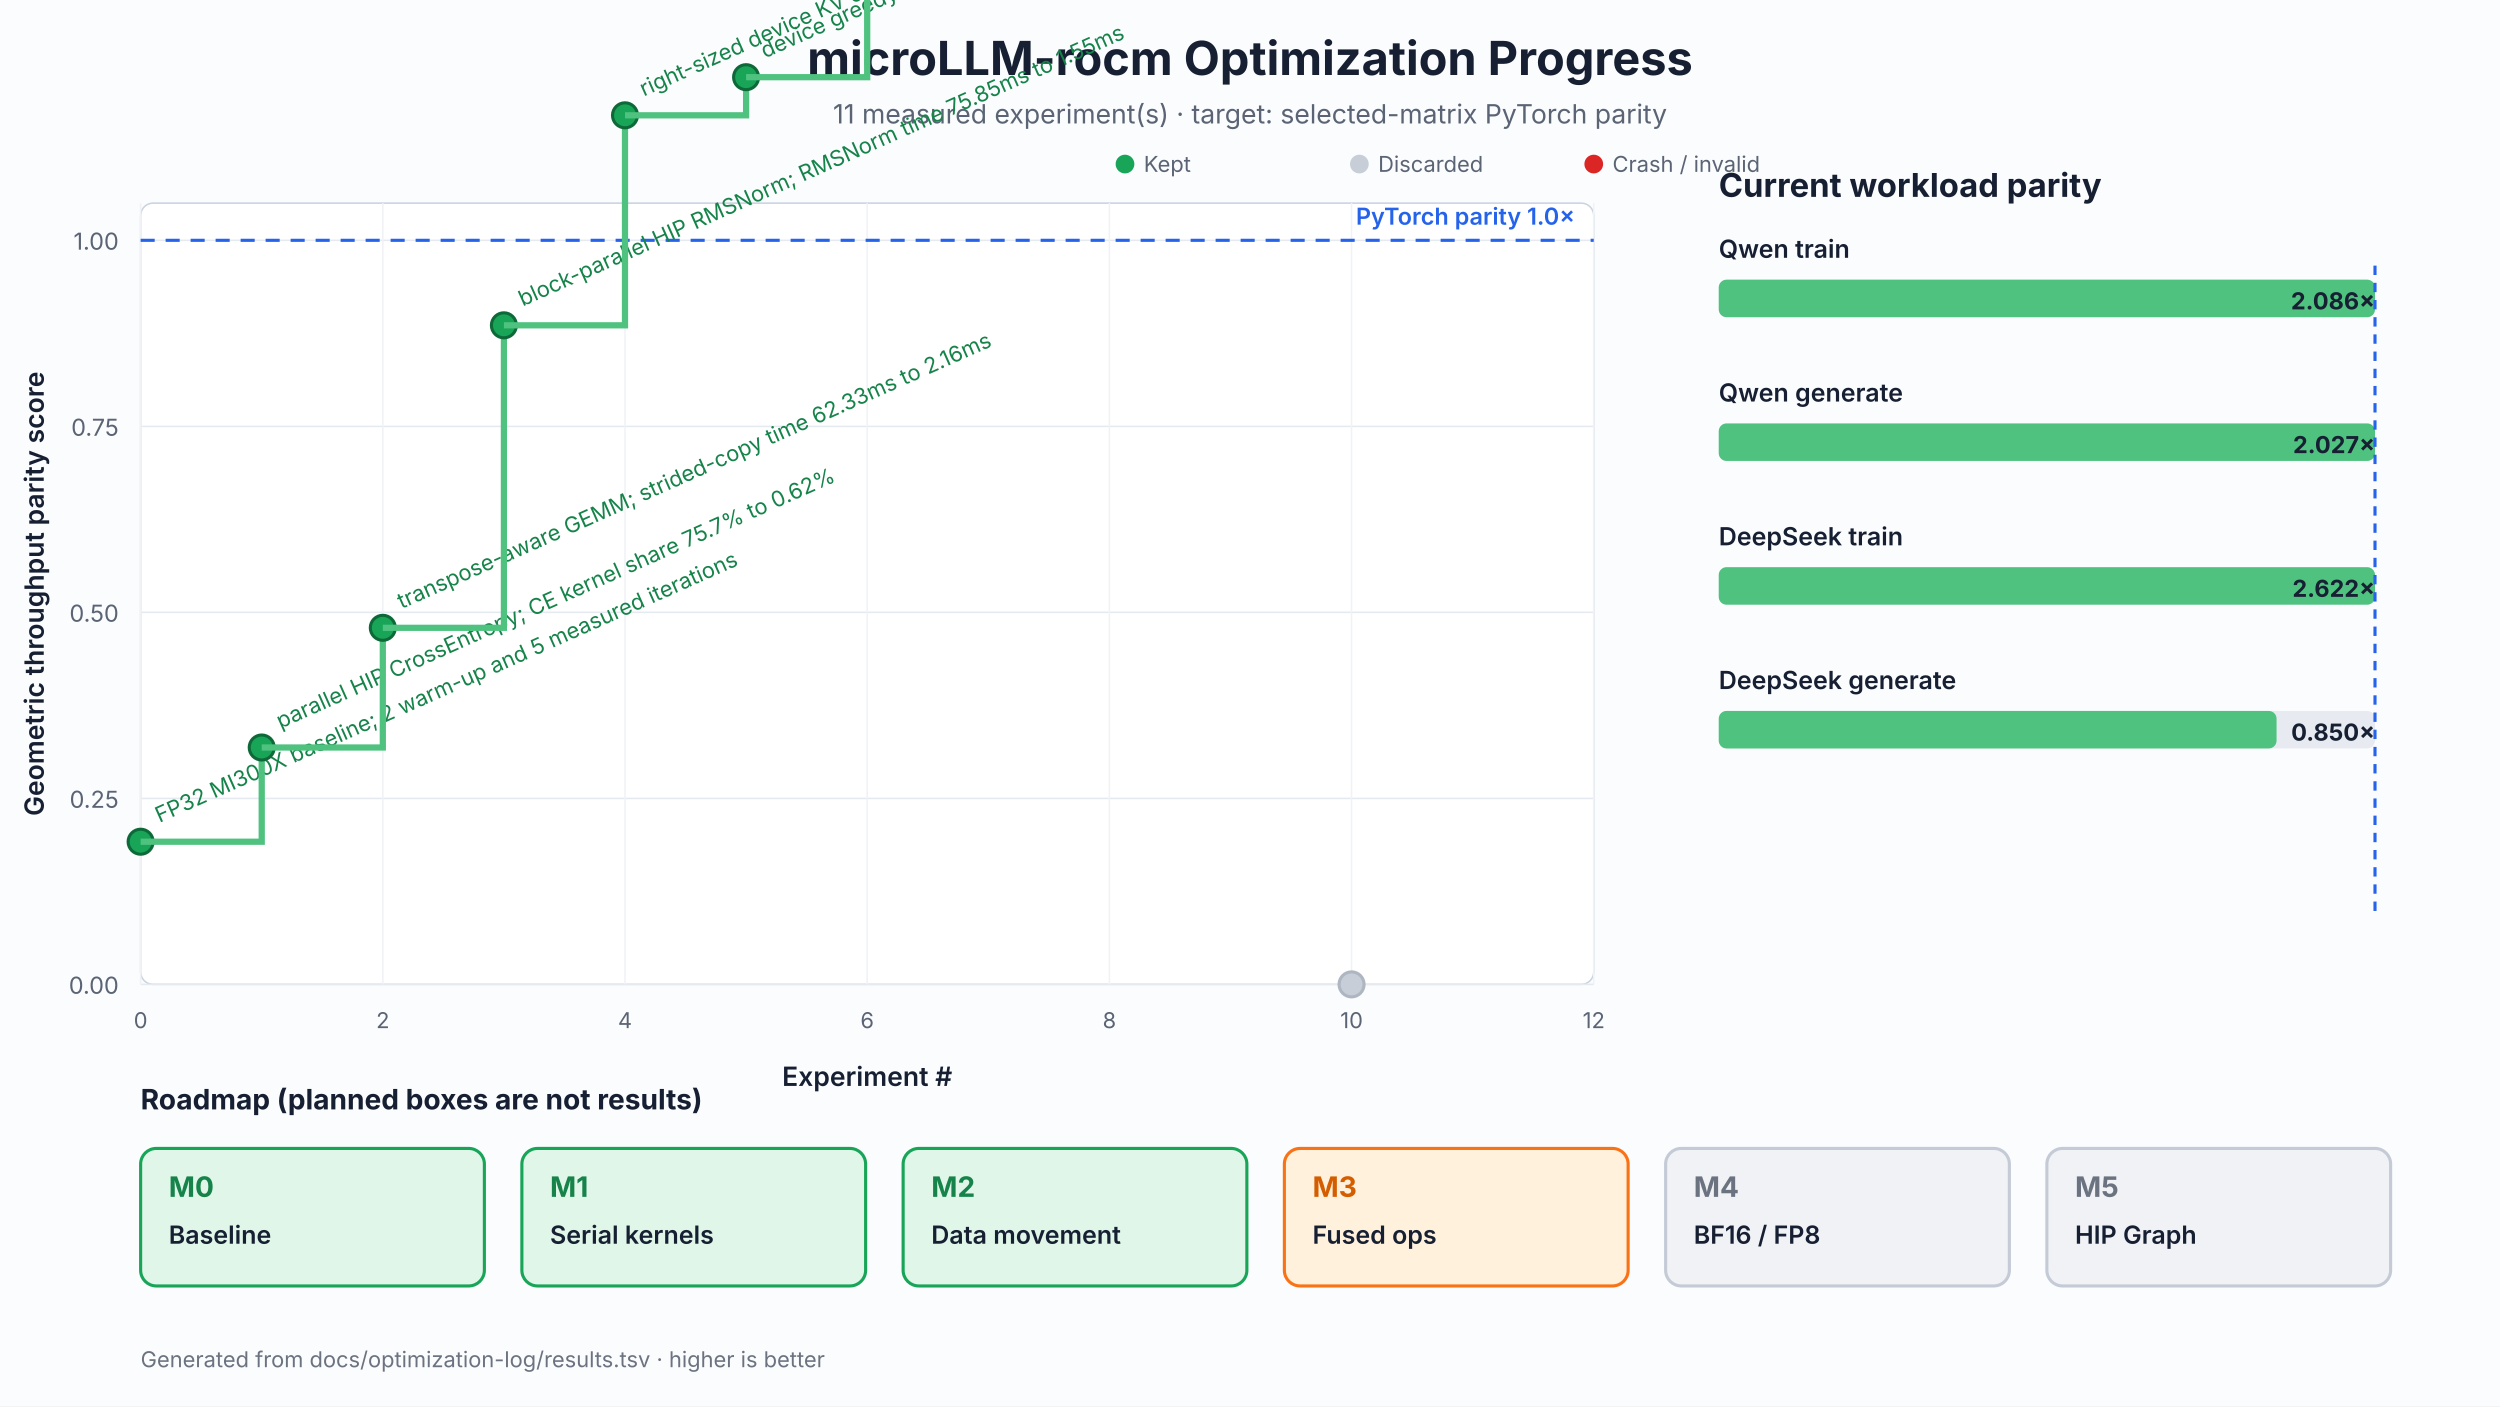
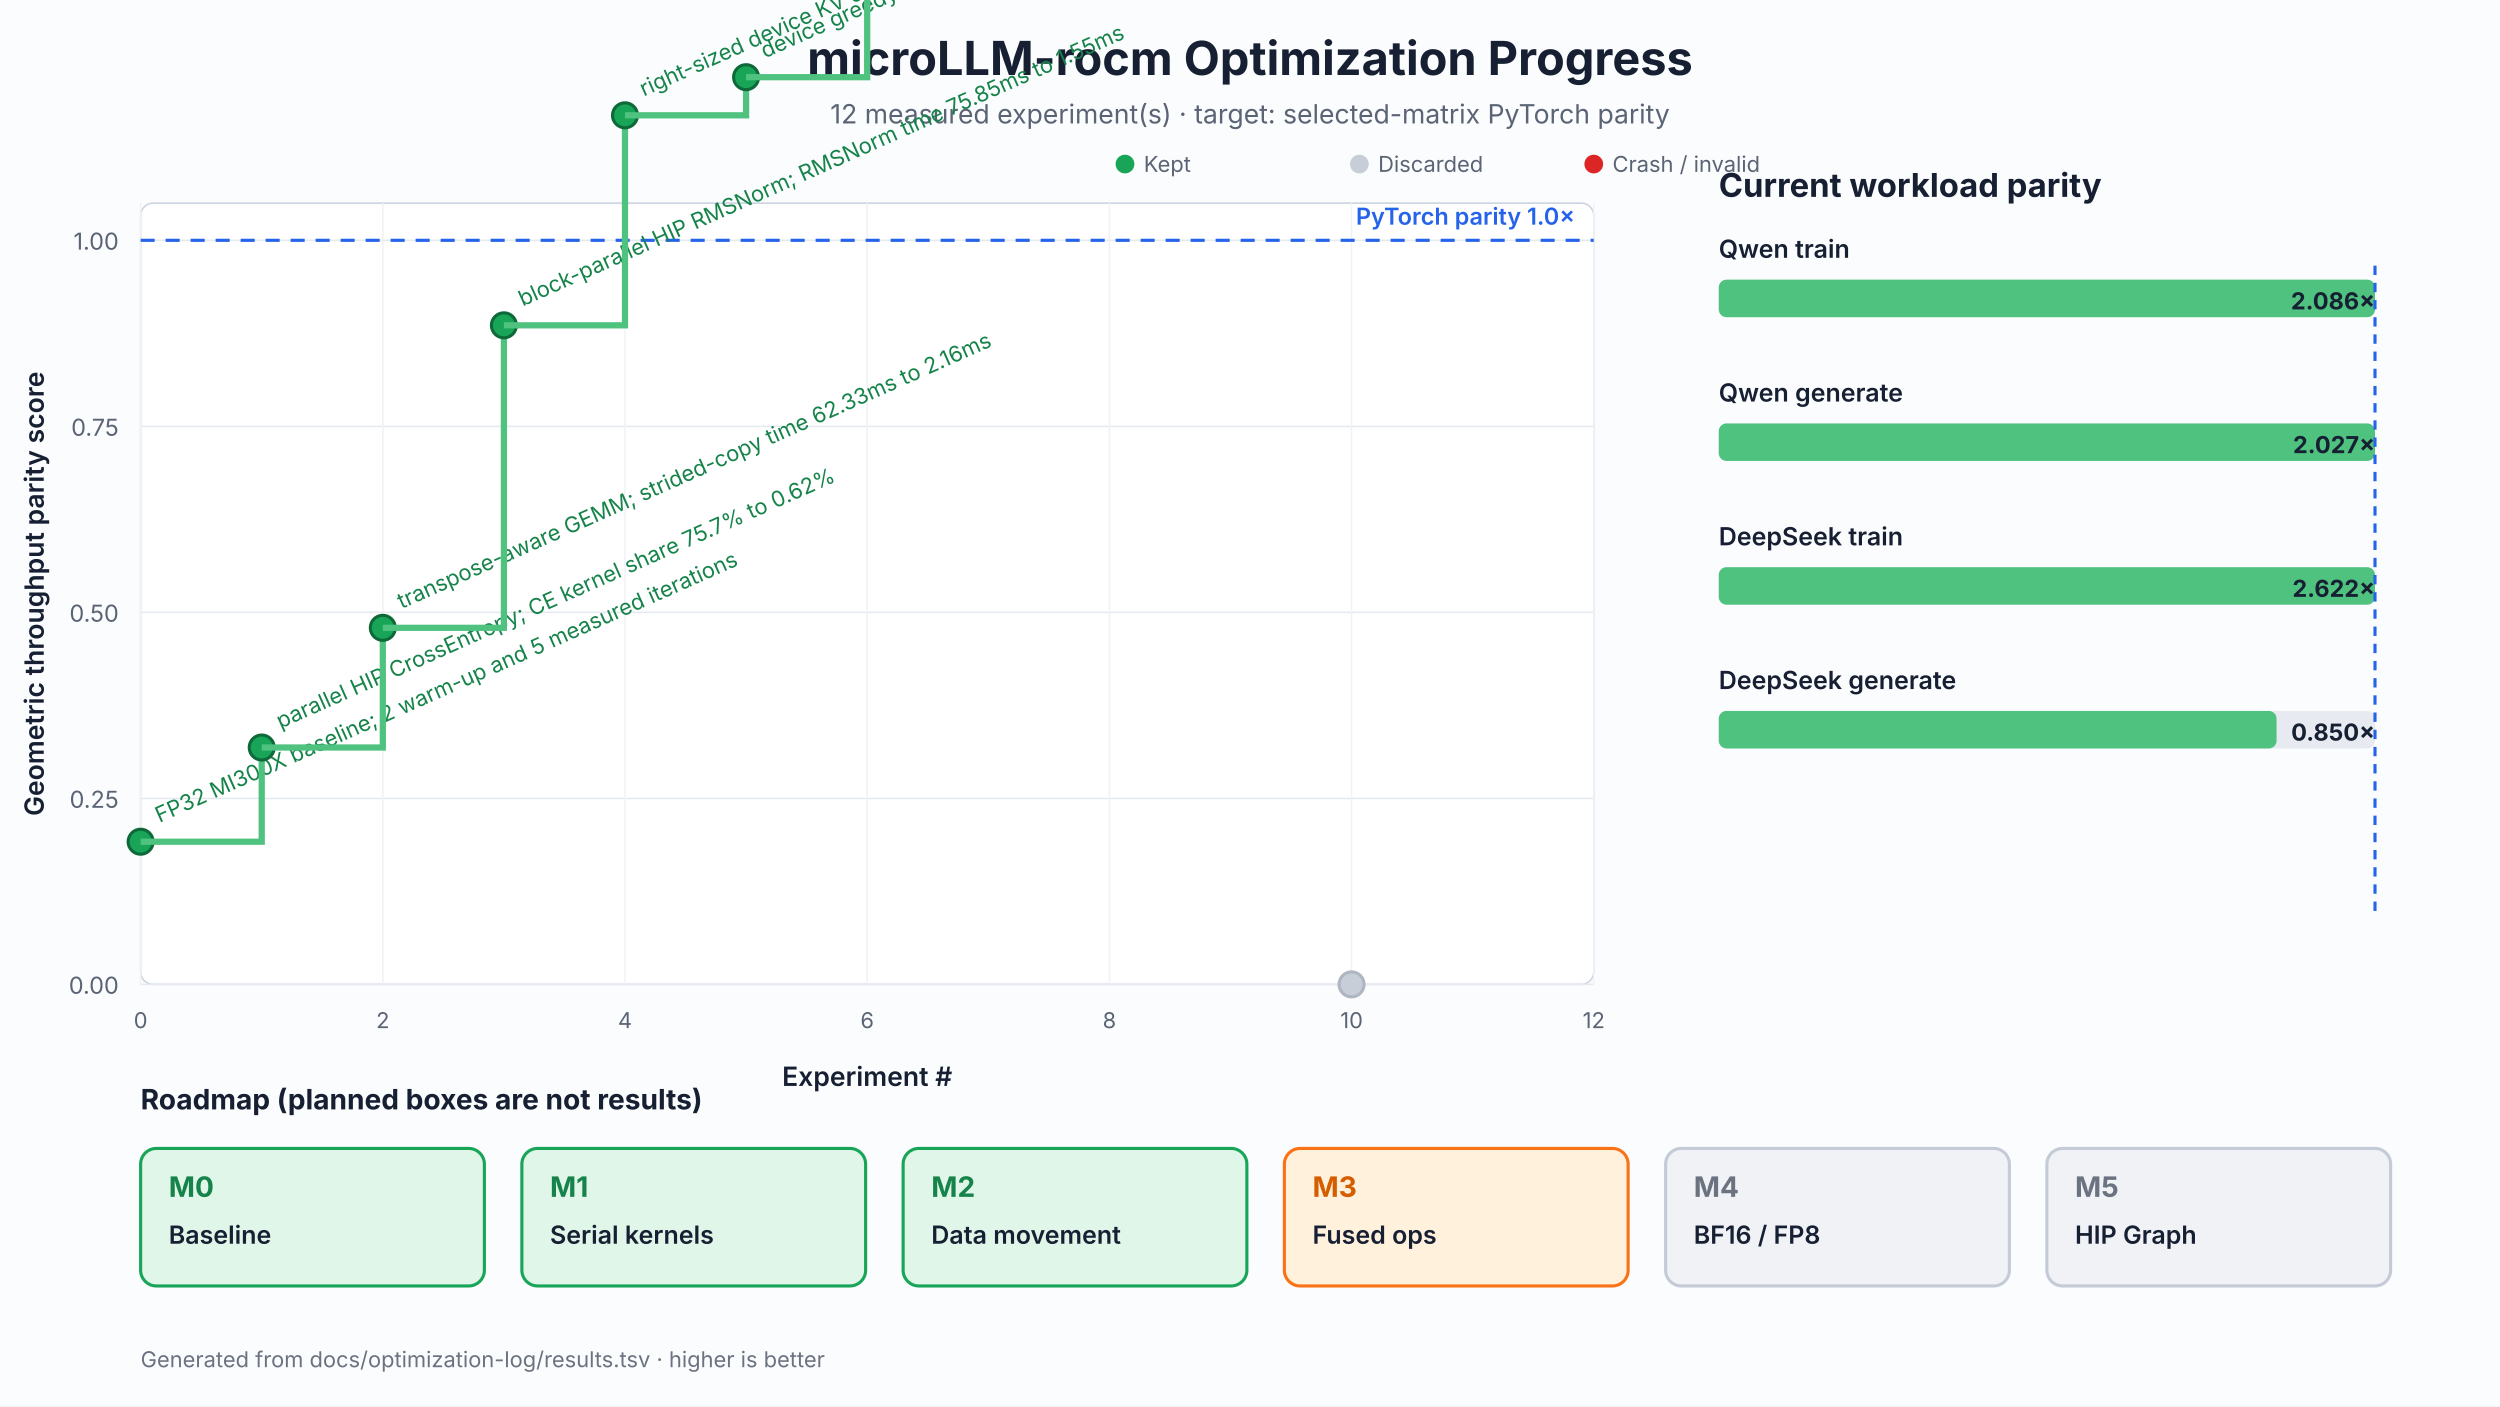
<svg xmlns="http://www.w3.org/2000/svg" width="1600" height="900" viewBox="0 0 1600 900">
  <rect width="100%" height="100%" fill="#fbfcfe" />
  <text x="800.0" y="48.0" font-family="Inter,Arial,sans-serif" font-size="30" fill="#172033" text-anchor="middle" font-weight="700">microLLM-rocm Optimization Progress</text>
-   <text x="800.0" y="79.0" font-family="Inter,Arial,sans-serif" font-size="17" fill="#5b6474" text-anchor="middle" font-weight="400">11 measured experiment(s) · target: selected-matrix PyTorch parity</text>
+   <text x="800.0" y="79.0" font-family="Inter,Arial,sans-serif" font-size="17" fill="#5b6474" text-anchor="middle" font-weight="400">12 measured experiment(s) · target: selected-matrix PyTorch parity</text>
  <rect x="90" y="130" width="930" height="500" fill="#ffffff" stroke="#cbd3df" rx="8" />
  <line x1="90" y1="630.0" x2="1020" y2="630.0" stroke="#e5e9f0" />
  <text x="76.0" y="636.0" font-family="Inter,Arial,sans-serif" font-size="15" fill="#5b6474" text-anchor="end" font-weight="400">0.00</text>
  <line x1="90" y1="511.0" x2="1020" y2="511.0" stroke="#e5e9f0" />
  <text x="76.0" y="517.0" font-family="Inter,Arial,sans-serif" font-size="15" fill="#5b6474" text-anchor="end" font-weight="400">0.25</text>
  <line x1="90" y1="391.9" x2="1020" y2="391.9" stroke="#e5e9f0" />
  <text x="76.0" y="397.9" font-family="Inter,Arial,sans-serif" font-size="15" fill="#5b6474" text-anchor="end" font-weight="400">0.50</text>
  <line x1="90" y1="272.9" x2="1020" y2="272.9" stroke="#e5e9f0" />
  <text x="76.0" y="278.9" font-family="Inter,Arial,sans-serif" font-size="15" fill="#5b6474" text-anchor="end" font-weight="400">0.75</text>
  <line x1="90" y1="153.8" x2="1020" y2="153.8" stroke="#e5e9f0" />
  <text x="76.0" y="159.8" font-family="Inter,Arial,sans-serif" font-size="15" fill="#5b6474" text-anchor="end" font-weight="400">1.00</text>
  <line x1="90.0" y1="130" x2="90.0" y2="630" stroke="#f0f2f6" />
  <text x="90.0" y="658.0" font-family="Inter,Arial,sans-serif" font-size="14" fill="#5b6474" text-anchor="middle" font-weight="400">0</text>
  <line x1="245.0" y1="130" x2="245.0" y2="630" stroke="#f0f2f6" />
  <text x="245.0" y="658.0" font-family="Inter,Arial,sans-serif" font-size="14" fill="#5b6474" text-anchor="middle" font-weight="400">2</text>
  <line x1="400.0" y1="130" x2="400.0" y2="630" stroke="#f0f2f6" />
  <text x="400.0" y="658.0" font-family="Inter,Arial,sans-serif" font-size="14" fill="#5b6474" text-anchor="middle" font-weight="400">4</text>
  <line x1="555.0" y1="130" x2="555.0" y2="630" stroke="#f0f2f6" />
  <text x="555.0" y="658.0" font-family="Inter,Arial,sans-serif" font-size="14" fill="#5b6474" text-anchor="middle" font-weight="400">6</text>
  <line x1="710.0" y1="130" x2="710.0" y2="630" stroke="#f0f2f6" />
  <text x="710.0" y="658.0" font-family="Inter,Arial,sans-serif" font-size="14" fill="#5b6474" text-anchor="middle" font-weight="400">8</text>
  <line x1="865.0" y1="130" x2="865.0" y2="630" stroke="#f0f2f6" />
  <text x="865.0" y="658.0" font-family="Inter,Arial,sans-serif" font-size="14" fill="#5b6474" text-anchor="middle" font-weight="400">10</text>
  <line x1="1020.0" y1="130" x2="1020.0" y2="630" stroke="#f0f2f6" />
  <text x="1020.0" y="658.0" font-family="Inter,Arial,sans-serif" font-size="14" fill="#5b6474" text-anchor="middle" font-weight="400">12</text>
  <line x1="90" y1="153.8" x2="1020" y2="153.8" stroke="#2563eb" stroke-width="2" stroke-dasharray="9 7" />
  <text x="1008.0" y="143.8" font-family="Inter,Arial,sans-serif" font-size="15" fill="#2563eb" text-anchor="end" font-weight="600">PyTorch parity 1.0×</text>
  <circle cx="90.0" cy="538.7" r="8" fill="#18a558" stroke="#0e6938" stroke-width="2" />
  <text x="102.0" y="526.7" font-family="Inter,Arial,sans-serif" font-size="14" fill="#16834a" text-anchor="start" font-weight="400" transform="rotate(-24 102.0 526.7)">FP32 MI300X baseline; 2 warm-up and 5 measured iterations</text>
  <path d="M 90.0 538.7 H 167.5 V 478.4" fill="none" stroke="#4ec27e" stroke-width="4" />
  <circle cx="167.5" cy="478.4" r="8" fill="#18a558" stroke="#0e6938" stroke-width="2" />
  <text x="179.5" y="466.4" font-family="Inter,Arial,sans-serif" font-size="14" fill="#16834a" text-anchor="start" font-weight="400" transform="rotate(-24 179.5 466.4)">parallel HIP CrossEntropy; CE kernel share 75.7% to 0.62%</text>
  <path d="M 167.5 478.4 H 245.0 V 401.8" fill="none" stroke="#4ec27e" stroke-width="4" />
  <circle cx="245.0" cy="401.8" r="8" fill="#18a558" stroke="#0e6938" stroke-width="2" />
  <text x="257.0" y="389.8" font-family="Inter,Arial,sans-serif" font-size="14" fill="#16834a" text-anchor="start" font-weight="400" transform="rotate(-24 257.0 389.8)">transpose-aware GEMM; strided-copy time 62.33ms to 2.16ms</text>
  <path d="M 245.0 401.8 H 322.5 V 208.2" fill="none" stroke="#4ec27e" stroke-width="4" />
  <circle cx="322.5" cy="208.2" r="8" fill="#18a558" stroke="#0e6938" stroke-width="2" />
  <text x="334.5" y="196.2" font-family="Inter,Arial,sans-serif" font-size="14" fill="#16834a" text-anchor="start" font-weight="400" transform="rotate(-24 334.5 196.2)">block-parallel HIP RMSNorm; RMSNorm time 75.85ms to 1.55ms</text>
  <path d="M 322.5 208.2 H 400.0 V 73.8" fill="none" stroke="#4ec27e" stroke-width="4" />
  <circle cx="400.0" cy="73.8" r="8" fill="#18a558" stroke="#0e6938" stroke-width="2" />
  <text x="412.0" y="61.8" font-family="Inter,Arial,sans-serif" font-size="14" fill="#16834a" text-anchor="start" font-weight="400" transform="rotate(-24 412.0 61.8)">right-sized device KV cache and direct GQA; score crosses selected-matrix parity</text>
  <path d="M 400.0 73.8 H 477.5 V 49.4" fill="none" stroke="#4ec27e" stroke-width="4" />
  <circle cx="477.5" cy="49.4" r="8" fill="#18a558" stroke="#0e6938" stroke-width="2" />
  <text x="489.5" y="37.4" font-family="Inter,Arial,sans-serif" font-size="14" fill="#16834a" text-anchor="start" font-weight="400" transform="rotate(-24 489.5 37.4)">device greedy argmax; generated-token D2H records 9 to 1</text>
  <path d="M 477.5 49.4 H 555.0 V -179.8" fill="none" stroke="#4ec27e" stroke-width="4" />
  <circle cx="555.0" cy="-179.8" r="8" fill="#18a558" stroke="#0e6938" stroke-width="2" />
  <text x="567.0" y="-191.8" font-family="Inter,Arial,sans-serif" font-size="14" fill="#16834a" text-anchor="start" font-weight="400" transform="rotate(-24 567.0 -191.8)">steady-state exact-size HIP pool; measured backend allocations reduced 7x to 66x</text>
  <circle cx="632.5" cy="-165.1" r="8" fill="#c8ced8" stroke="#aeb6c2" stroke-width="2" />
  <circle cx="710.0" cy="-154.2" r="8" fill="#c8ced8" stroke="#aeb6c2" stroke-width="2" />
  <path d="M 555.0 -179.8 H 787.5 V -204.4" fill="none" stroke="#4ec27e" stroke-width="4" />
  <circle cx="787.5" cy="-204.4" r="8" fill="#18a558" stroke="#0e6938" stroke-width="2" />
  <text x="799.5" y="-216.4" font-family="Inter,Arial,sans-serif" font-size="14" fill="#16834a" text-anchor="start" font-weight="400" transform="rotate(-24 799.5 -216.4)">fused cached decode Attention; generation medians improved 5.5% and 8.1%</text>
  <circle cx="865.0" cy="630.0" r="8" fill="#c8ced8" stroke="#aeb6c2" stroke-width="2" />
+   <circle cx="942.5" cy="-191.9" r="8" fill="#c8ced8" stroke="#aeb6c2" stroke-width="2" />
  <text x="555.0" y="695.0" font-family="Inter,Arial,sans-serif" font-size="17" fill="#172033" text-anchor="middle" font-weight="600">Experiment #</text>
  <text x="28.0" y="380.0" font-family="Inter,Arial,sans-serif" font-size="17" fill="#172033" text-anchor="middle" font-weight="600" transform="rotate(-90 28.0 380.0)">Geometric throughput parity score</text>
  <circle cx="720" cy="105" r="6" fill="#18a558" />
  <text x="732.0" y="110.0" font-family="Inter,Arial,sans-serif" font-size="14" fill="#5b6474" text-anchor="start" font-weight="400">Kept</text>
  <circle cx="870" cy="105" r="6" fill="#c8ced8" />
  <text x="882.0" y="110.0" font-family="Inter,Arial,sans-serif" font-size="14" fill="#5b6474" text-anchor="start" font-weight="400">Discarded</text>
  <circle cx="1020" cy="105" r="6" fill="#dc2626" />
  <text x="1032.0" y="110.0" font-family="Inter,Arial,sans-serif" font-size="14" fill="#5b6474" text-anchor="start" font-weight="400">Crash / invalid</text>
  <text x="1100.0" y="126.0" font-family="Inter,Arial,sans-serif" font-size="21" fill="#172033" text-anchor="start" font-weight="700">Current workload parity</text>
  <text x="1100.0" y="165.0" font-family="Inter,Arial,sans-serif" font-size="16" fill="#172033" text-anchor="start" font-weight="600">Qwen train</text>
  <rect x="1100" y="179" width="420" height="24" rx="5" fill="#e7ebf1" />
  <rect x="1100" y="179" width="420.0" height="24" rx="5" fill="#4ec27e" />
  <text x="1520.0" y="198.0" font-family="Inter,Arial,sans-serif" font-size="15" fill="#172033" text-anchor="end" font-weight="700">2.086×</text>
  <text x="1100.0" y="257.0" font-family="Inter,Arial,sans-serif" font-size="16" fill="#172033" text-anchor="start" font-weight="600">Qwen generate</text>
  <rect x="1100" y="271" width="420" height="24" rx="5" fill="#e7ebf1" />
  <rect x="1100" y="271" width="420.0" height="24" rx="5" fill="#4ec27e" />
  <text x="1520.0" y="290.0" font-family="Inter,Arial,sans-serif" font-size="15" fill="#172033" text-anchor="end" font-weight="700">2.027×</text>
  <text x="1100.0" y="349.0" font-family="Inter,Arial,sans-serif" font-size="16" fill="#172033" text-anchor="start" font-weight="600">DeepSeek train</text>
  <rect x="1100" y="363" width="420" height="24" rx="5" fill="#e7ebf1" />
  <rect x="1100" y="363" width="420.0" height="24" rx="5" fill="#4ec27e" />
  <text x="1520.0" y="382.0" font-family="Inter,Arial,sans-serif" font-size="15" fill="#172033" text-anchor="end" font-weight="700">2.622×</text>
  <text x="1100.0" y="441.0" font-family="Inter,Arial,sans-serif" font-size="16" fill="#172033" text-anchor="start" font-weight="600">DeepSeek generate</text>
  <rect x="1100" y="455" width="420" height="24" rx="5" fill="#e7ebf1" />
  <rect x="1100" y="455" width="357.0" height="24" rx="5" fill="#4ec27e" />
  <text x="1520.0" y="474.0" font-family="Inter,Arial,sans-serif" font-size="15" fill="#172033" text-anchor="end" font-weight="700">0.850×</text>
  <line x1="1520" y1="170" x2="1520" y2="585" stroke="#2563eb" stroke-width="2" stroke-dasharray="6 5" />
  <text x="90.0" y="710.0" font-family="Inter,Arial,sans-serif" font-size="18" fill="#172033" text-anchor="start" font-weight="700">Roadmap (planned boxes are not results)</text>
  <rect x="90" y="735" width="220" height="88" rx="10" fill="#e0f6e9" stroke="#18a558" stroke-width="2" />
  <text x="108.0" y="766.0" font-family="Inter,Arial,sans-serif" font-size="18" fill="#16834a" text-anchor="start" font-weight="700">M0</text>
  <text x="108.0" y="796.0" font-family="Inter,Arial,sans-serif" font-size="16" fill="#172033" text-anchor="start" font-weight="600">Baseline</text>
  <rect x="334" y="735" width="220" height="88" rx="10" fill="#e0f6e9" stroke="#18a558" stroke-width="2" />
  <text x="352.0" y="766.0" font-family="Inter,Arial,sans-serif" font-size="18" fill="#16834a" text-anchor="start" font-weight="700">M1</text>
  <text x="352.0" y="796.0" font-family="Inter,Arial,sans-serif" font-size="16" fill="#172033" text-anchor="start" font-weight="600">Serial kernels</text>
  <rect x="578" y="735" width="220" height="88" rx="10" fill="#e0f6e9" stroke="#18a558" stroke-width="2" />
  <text x="596.0" y="766.0" font-family="Inter,Arial,sans-serif" font-size="18" fill="#16834a" text-anchor="start" font-weight="700">M2</text>
  <text x="596.0" y="796.0" font-family="Inter,Arial,sans-serif" font-size="16" fill="#172033" text-anchor="start" font-weight="600">Data movement</text>
  <rect x="822" y="735" width="220" height="88" rx="10" fill="#fff1dc" stroke="#f97316" stroke-width="2" />
  <text x="840.0" y="766.0" font-family="Inter,Arial,sans-serif" font-size="18" fill="#d45d00" text-anchor="start" font-weight="700">M3</text>
  <text x="840.0" y="796.0" font-family="Inter,Arial,sans-serif" font-size="16" fill="#172033" text-anchor="start" font-weight="600">Fused ops</text>
  <rect x="1066" y="735" width="220" height="88" rx="10" fill="#f0f2f6" stroke="#c4cbd6" stroke-width="2" />
  <text x="1084.0" y="766.0" font-family="Inter,Arial,sans-serif" font-size="18" fill="#6b7280" text-anchor="start" font-weight="700">M4</text>
  <text x="1084.0" y="796.0" font-family="Inter,Arial,sans-serif" font-size="16" fill="#172033" text-anchor="start" font-weight="600">BF16 / FP8</text>
  <rect x="1310" y="735" width="220" height="88" rx="10" fill="#f0f2f6" stroke="#c4cbd6" stroke-width="2" />
  <text x="1328.0" y="766.0" font-family="Inter,Arial,sans-serif" font-size="18" fill="#6b7280" text-anchor="start" font-weight="700">M5</text>
  <text x="1328.0" y="796.0" font-family="Inter,Arial,sans-serif" font-size="16" fill="#172033" text-anchor="start" font-weight="600">HIP Graph</text>
  <text x="90.0" y="875.0" font-family="Inter,Arial,sans-serif" font-size="14" fill="#6b7280" text-anchor="start" font-weight="400">Generated from docs/optimization-log/results.tsv · higher is better</text>
</svg>
